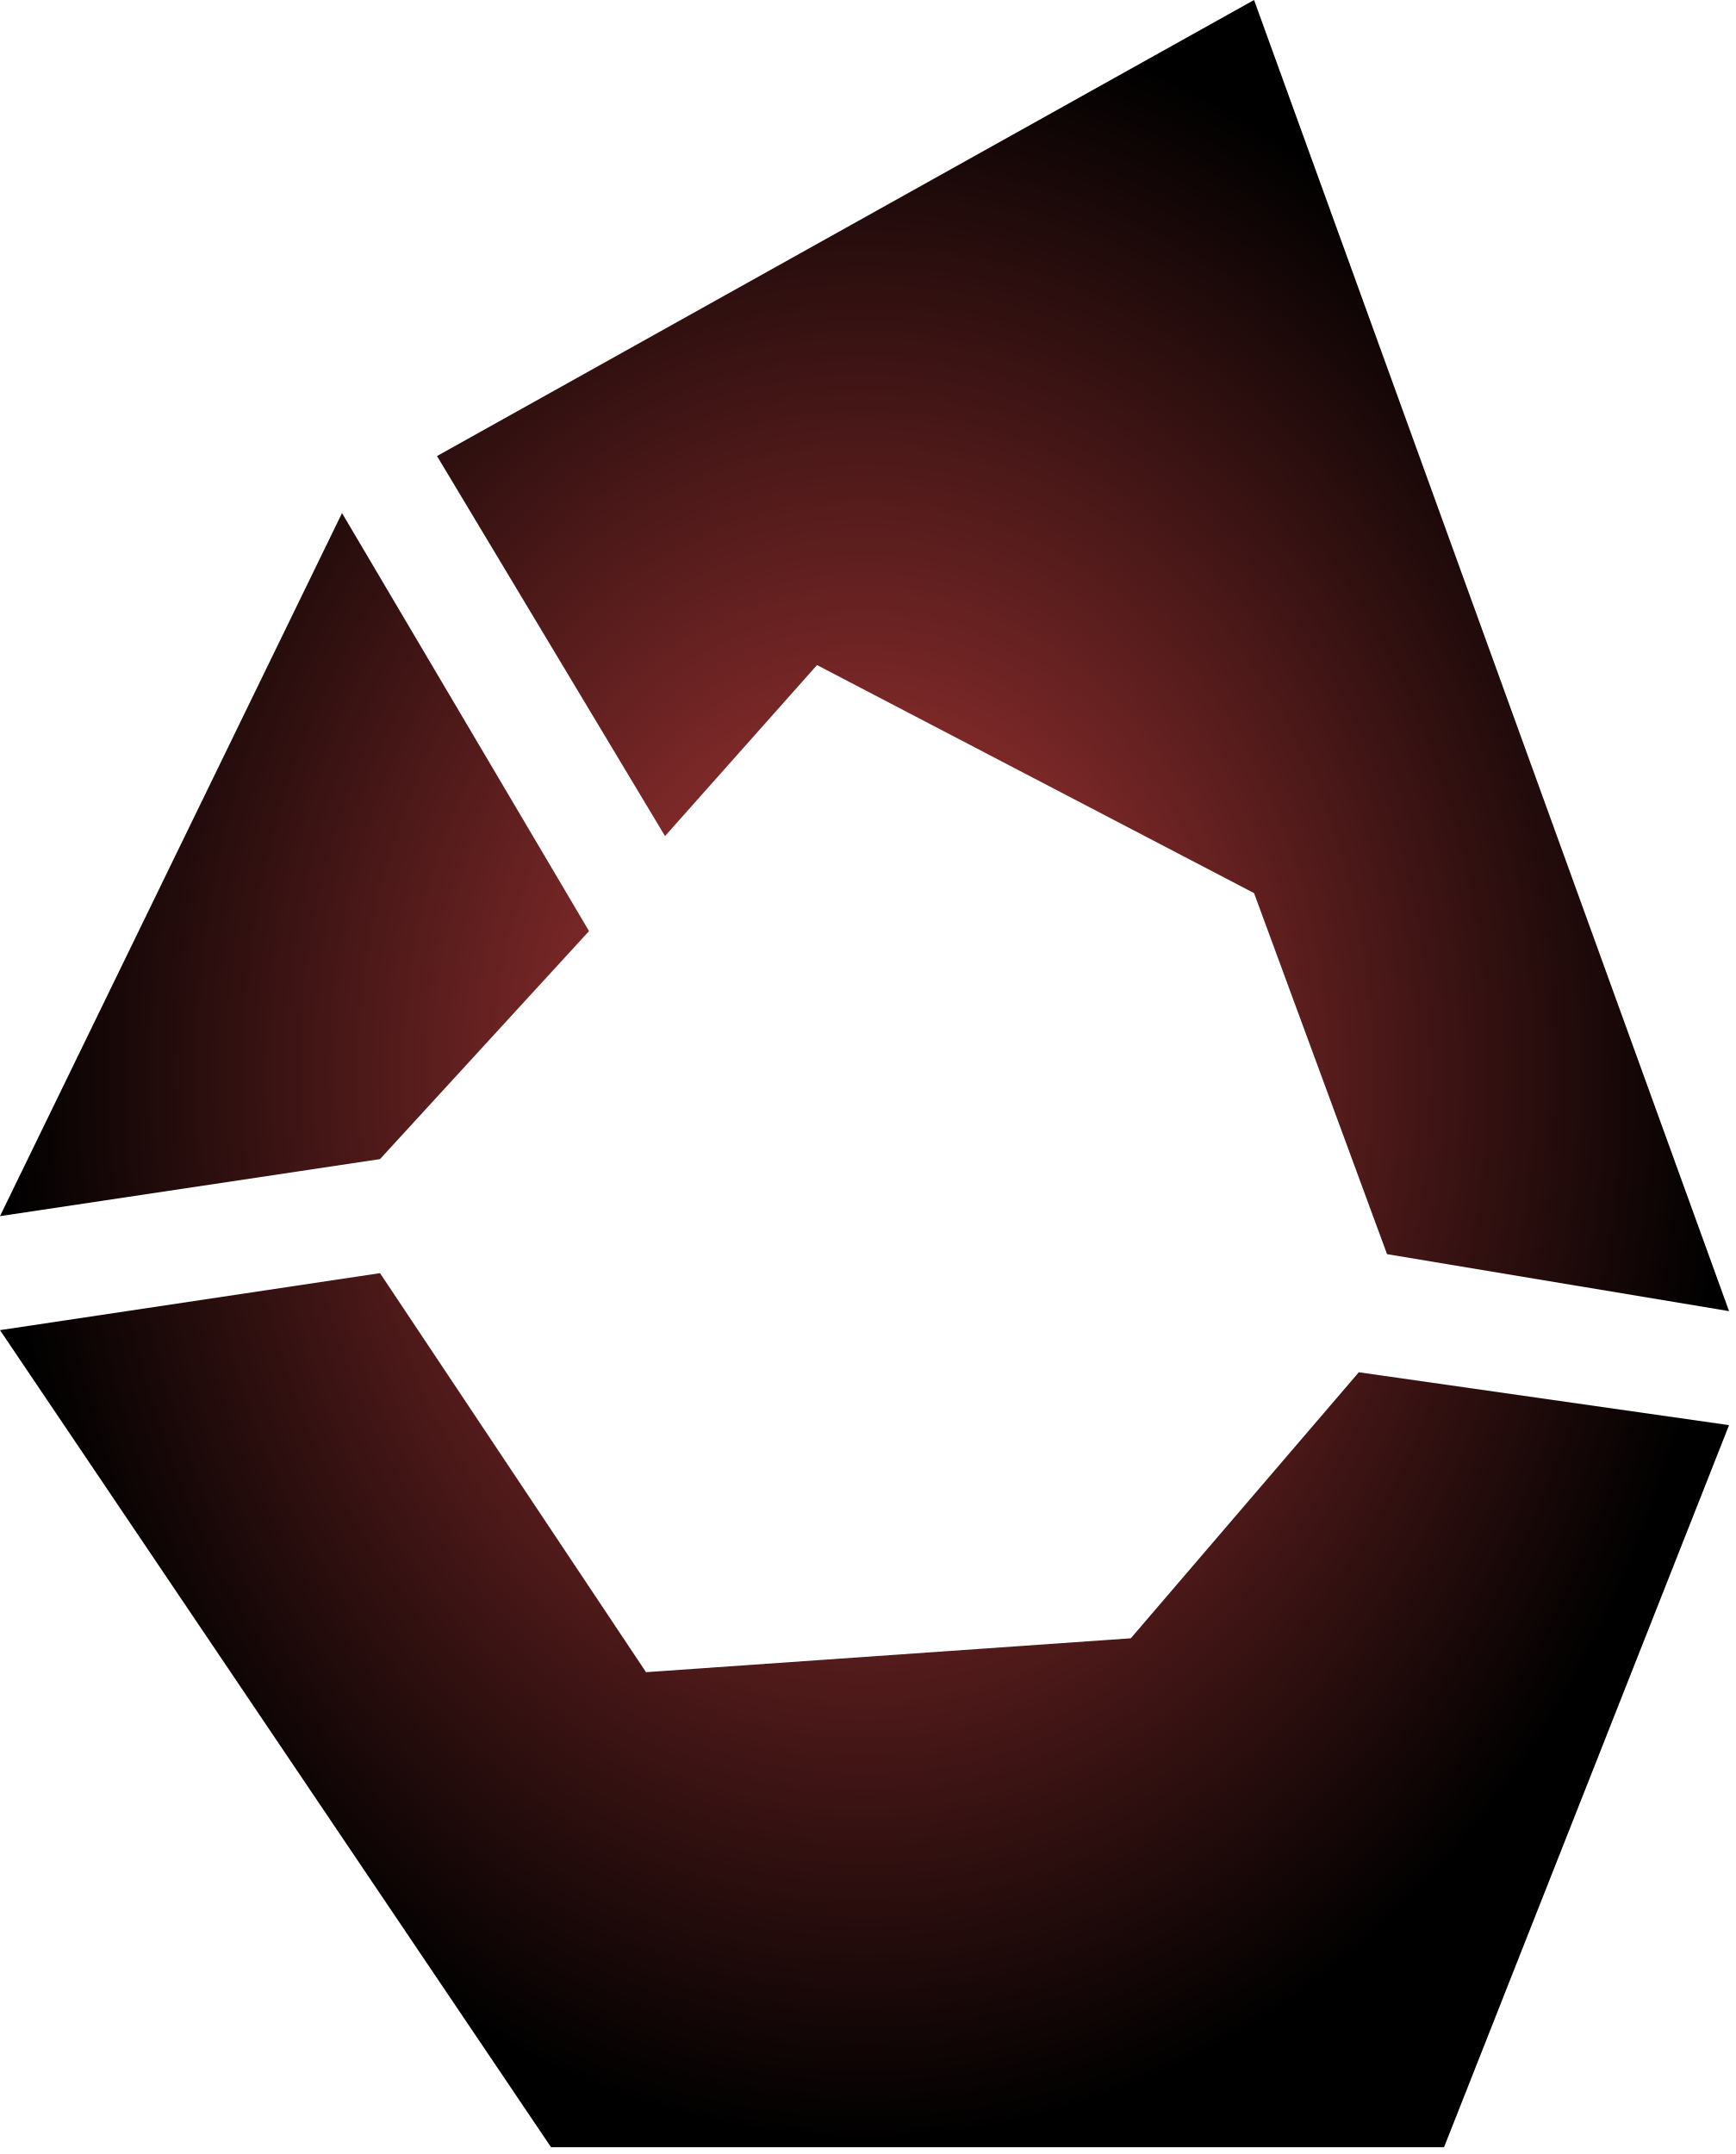
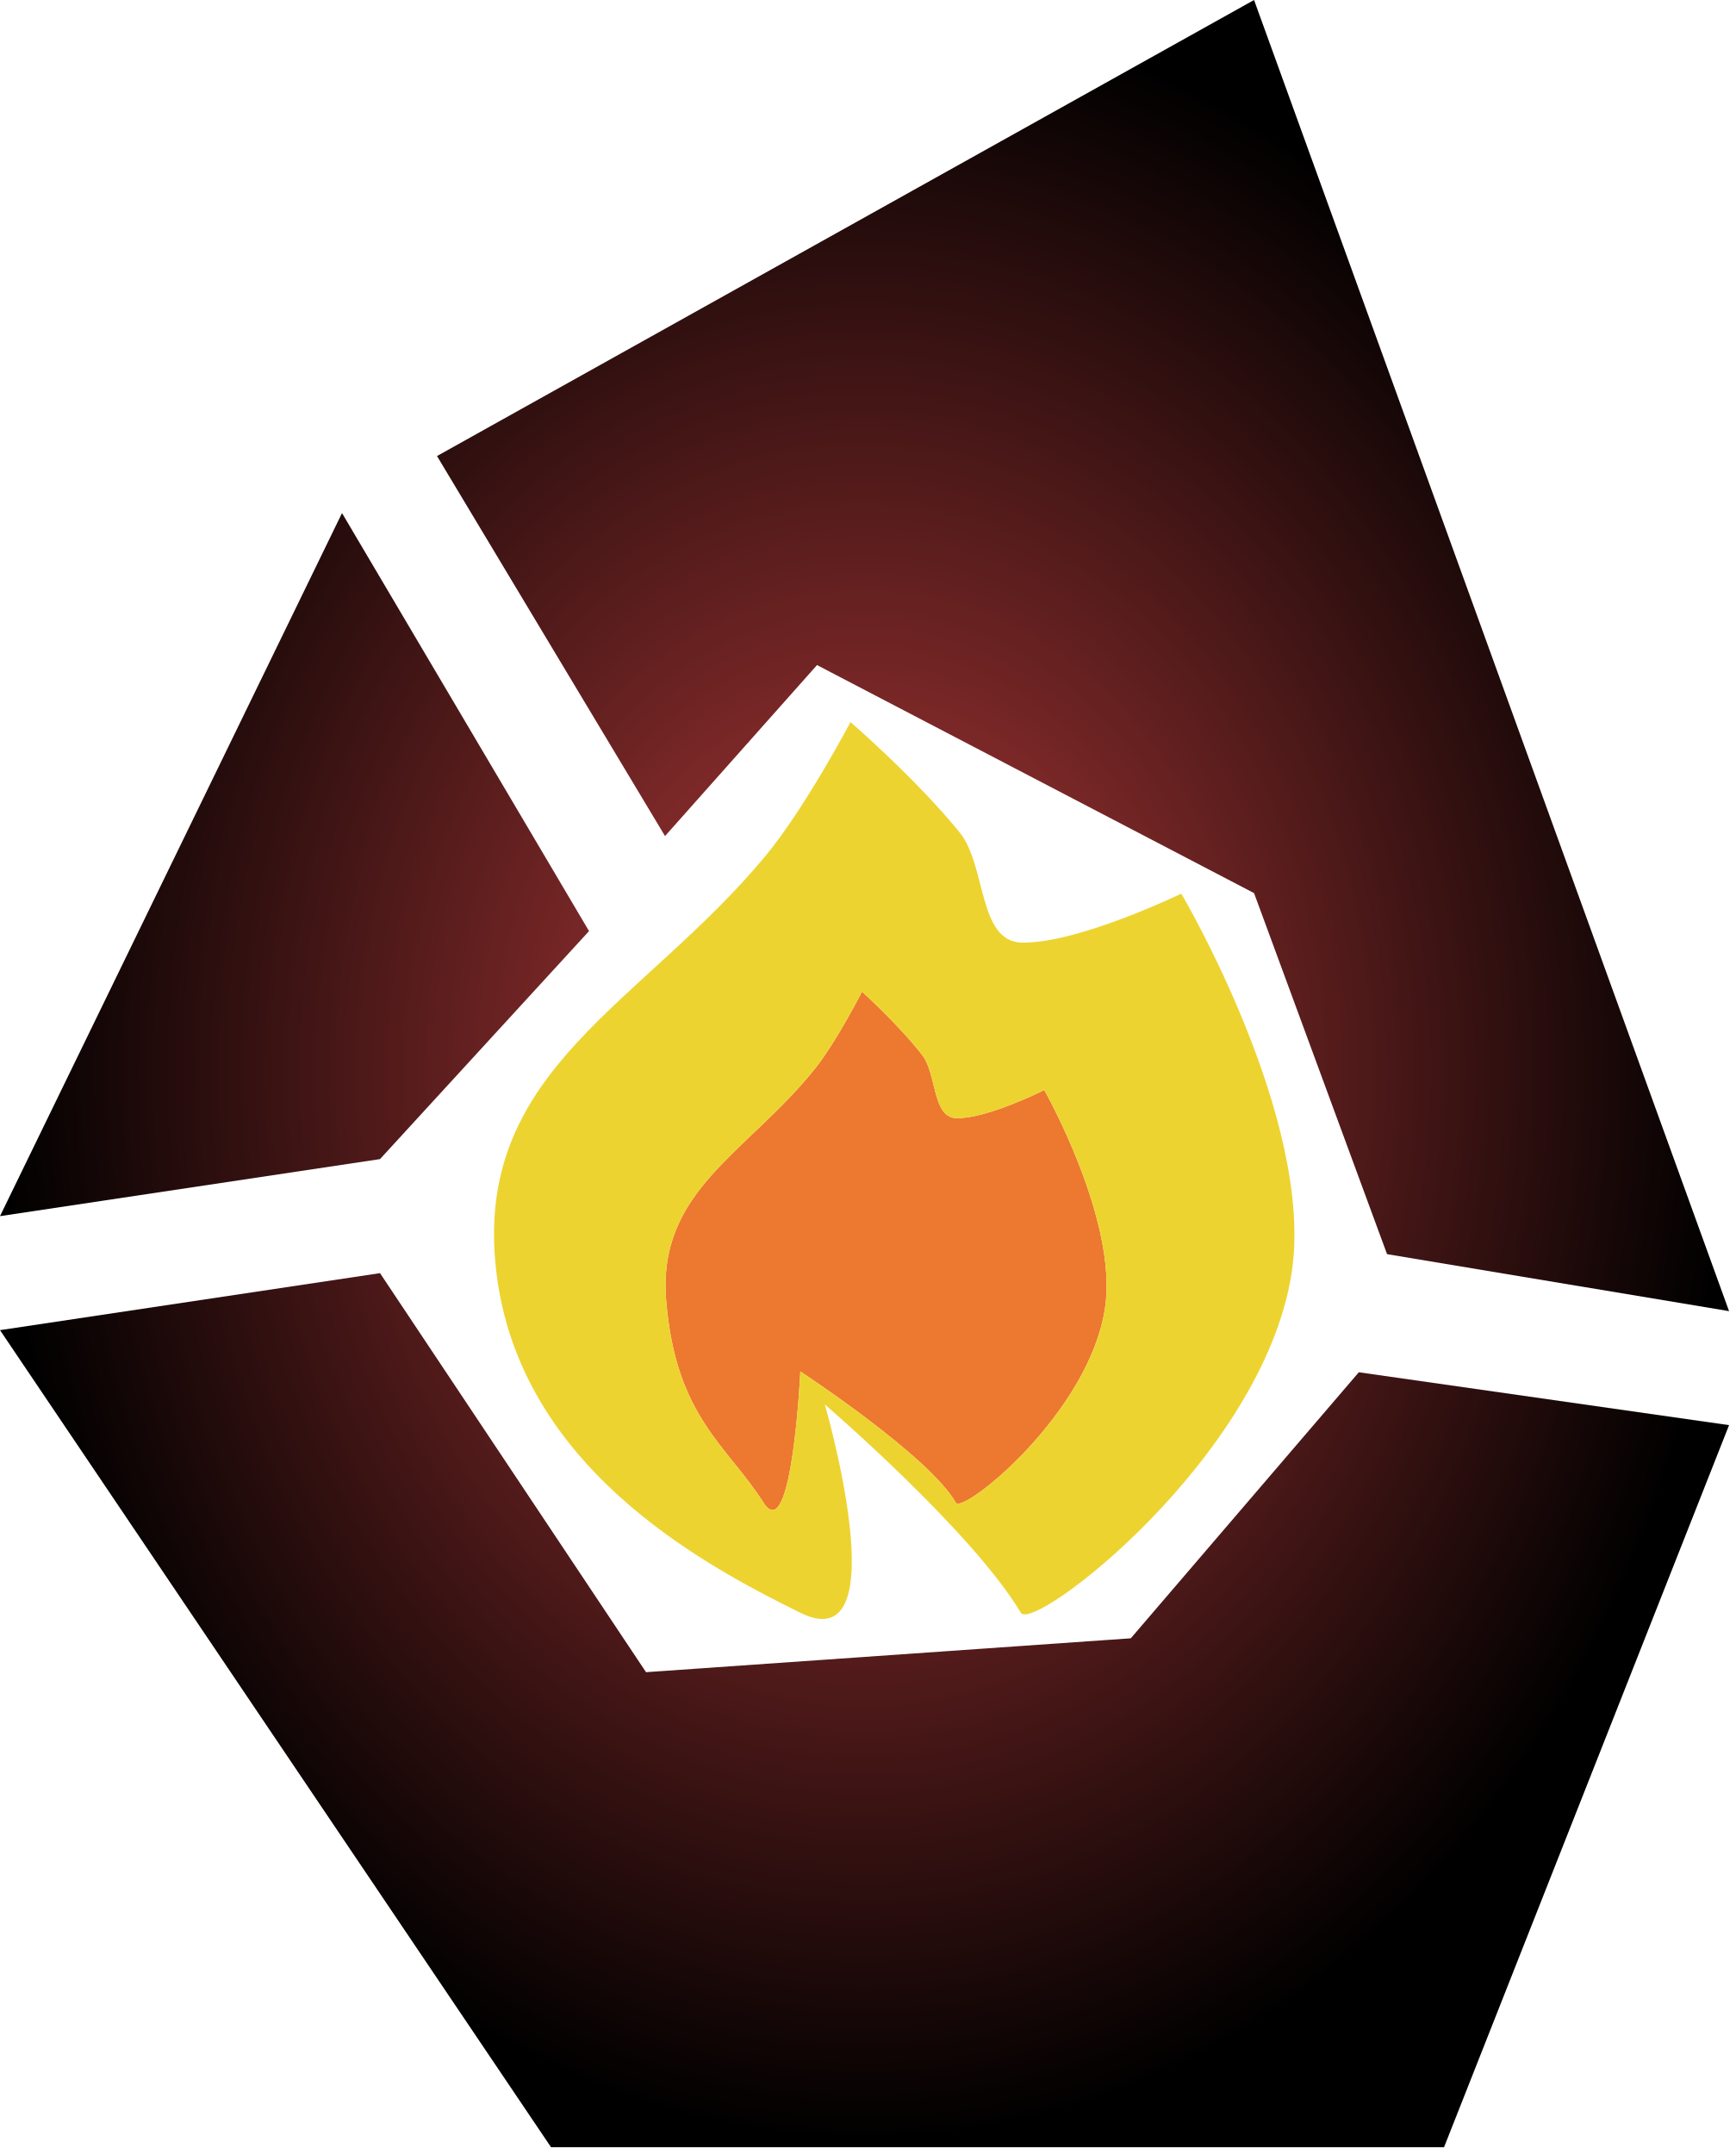
<svg xmlns="http://www.w3.org/2000/svg" width="54" height="67" viewBox="0 0 54 67" fill="none">
-   <path d="M10.639 15.959L18.323 28.962L11.821 36.054L0 37.828L10.639 15.959Z" fill="url(#paint0_radial_68_564)" />
-   <path d="M0 41.374L11.821 39.601L20.096 52.013L35.176 50.959L42.269 42.684L53.786 44.329L44.92 66.789H17.141L0 41.374Z" fill="url(#paint1_radial_68_564)" />
-   <path d="M13.594 14.185L39.01 0L53.786 40.783L43.147 39.01L39.01 27.78L25.415 20.687L20.687 26.006L13.594 14.185Z" fill="url(#paint2_radial_68_564)" />
+   <path d="M10.639 15.959L18.323 28.962L11.821 36.054L0 37.828L10.639 15.959Z" fill="url(#paint0_radial_68_533)" />
+   <path d="M0 41.374L11.821 39.601L20.096 52.013L35.176 50.959L42.269 42.684L53.786 44.329L44.92 66.789H17.141L0 41.374Z" fill="url(#paint1_radial_68_533)" />
+   <path d="M13.594 14.185L39.01 0L53.786 40.783L43.147 39.01L39.01 27.78L25.415 20.687L20.687 26.006L13.594 14.185Z" fill="url(#paint2_radial_68_533)" />
+   <path d="M23.752 46.741C24.642 48.137 24.896 42.659 24.896 42.659C24.896 42.659 28.894 45.277 29.734 46.741C29.944 47.107 33.878 43.98 34.374 40.685C34.785 37.962 32.484 33.906 32.484 33.906C32.484 33.906 30.714 34.798 29.754 34.781C28.997 34.767 29.147 33.407 28.684 32.813C27.94 31.859 26.814 30.845 26.814 30.845C26.814 30.845 26.029 32.395 25.344 33.25C23.244 35.874 20.436 37.021 20.724 40.466C21.025 44.076 22.609 44.946 23.752 46.741Z" fill="#ED782F" />
+   <path fill-rule="evenodd" clip-rule="evenodd" d="M24.895 50.165C27.981 51.689 25.658 43.686 25.658 43.686C25.658 43.686 30.231 47.614 31.756 50.165C32.137 50.802 39.276 45.352 40.177 39.61C40.922 34.864 36.747 27.796 36.747 27.796C36.747 27.796 33.535 29.35 31.793 29.32C30.418 29.297 30.69 26.925 29.85 25.89C28.5 24.227 26.457 22.46 26.457 22.46C26.457 22.46 25.031 25.162 23.789 26.652C19.978 31.226 14.882 33.225 15.405 39.229C15.952 45.52 21.809 48.64 24.895 50.165ZM24.896 42.659C24.896 42.659 24.642 48.137 23.752 46.741C22.609 44.946 21.025 44.076 20.724 40.466C20.436 37.021 23.244 35.874 25.344 33.25C26.029 32.395 26.814 30.845 26.814 30.845C26.814 30.845 27.94 31.859 28.684 32.813C29.147 33.407 28.997 34.767 29.754 34.781C30.714 34.798 32.484 33.906 32.484 33.906C32.484 33.906 34.785 37.962 34.374 40.685C33.878 43.98 29.944 47.107 29.734 46.741C28.894 45.277 24.896 42.659 24.896 42.659Z" fill="#EDD32F" />
  <defs>
-     <radialGradient id="paint0_radial_68_564" cx="0" cy="0" r="1" gradientUnits="userSpaceOnUse" gradientTransform="translate(26.8931 33.3947) rotate(90) scale(33.3947 26.8931)">
+     <radialGradient id="paint0_radial_68_533" cx="0" cy="0" r="1" gradientUnits="userSpaceOnUse" gradientTransform="translate(26.8931 33.3947) rotate(90) scale(33.3947 26.8931)">
      <stop offset="0.154" stop-color="#9C3232" />
      <stop offset="1" />
    </radialGradient>
-     <radialGradient id="paint1_radial_68_564" cx="0" cy="0" r="1" gradientUnits="userSpaceOnUse" gradientTransform="translate(26.8931 33.3947) rotate(90) scale(33.3947 26.8931)">
+     <radialGradient id="paint1_radial_68_533" cx="0" cy="0" r="1" gradientUnits="userSpaceOnUse" gradientTransform="translate(26.8931 33.3947) rotate(90) scale(33.3947 26.8931)">
      <stop offset="0.154" stop-color="#9C3232" />
      <stop offset="1" />
    </radialGradient>
-     <radialGradient id="paint2_radial_68_564" cx="0" cy="0" r="1" gradientUnits="userSpaceOnUse" gradientTransform="translate(26.8931 33.3947) rotate(90) scale(33.3947 26.8931)">
+     <radialGradient id="paint2_radial_68_533" cx="0" cy="0" r="1" gradientUnits="userSpaceOnUse" gradientTransform="translate(26.8931 33.3947) rotate(90) scale(33.3947 26.8931)">
      <stop offset="0.154" stop-color="#9C3232" />
      <stop offset="1" />
    </radialGradient>
  </defs>
</svg>
